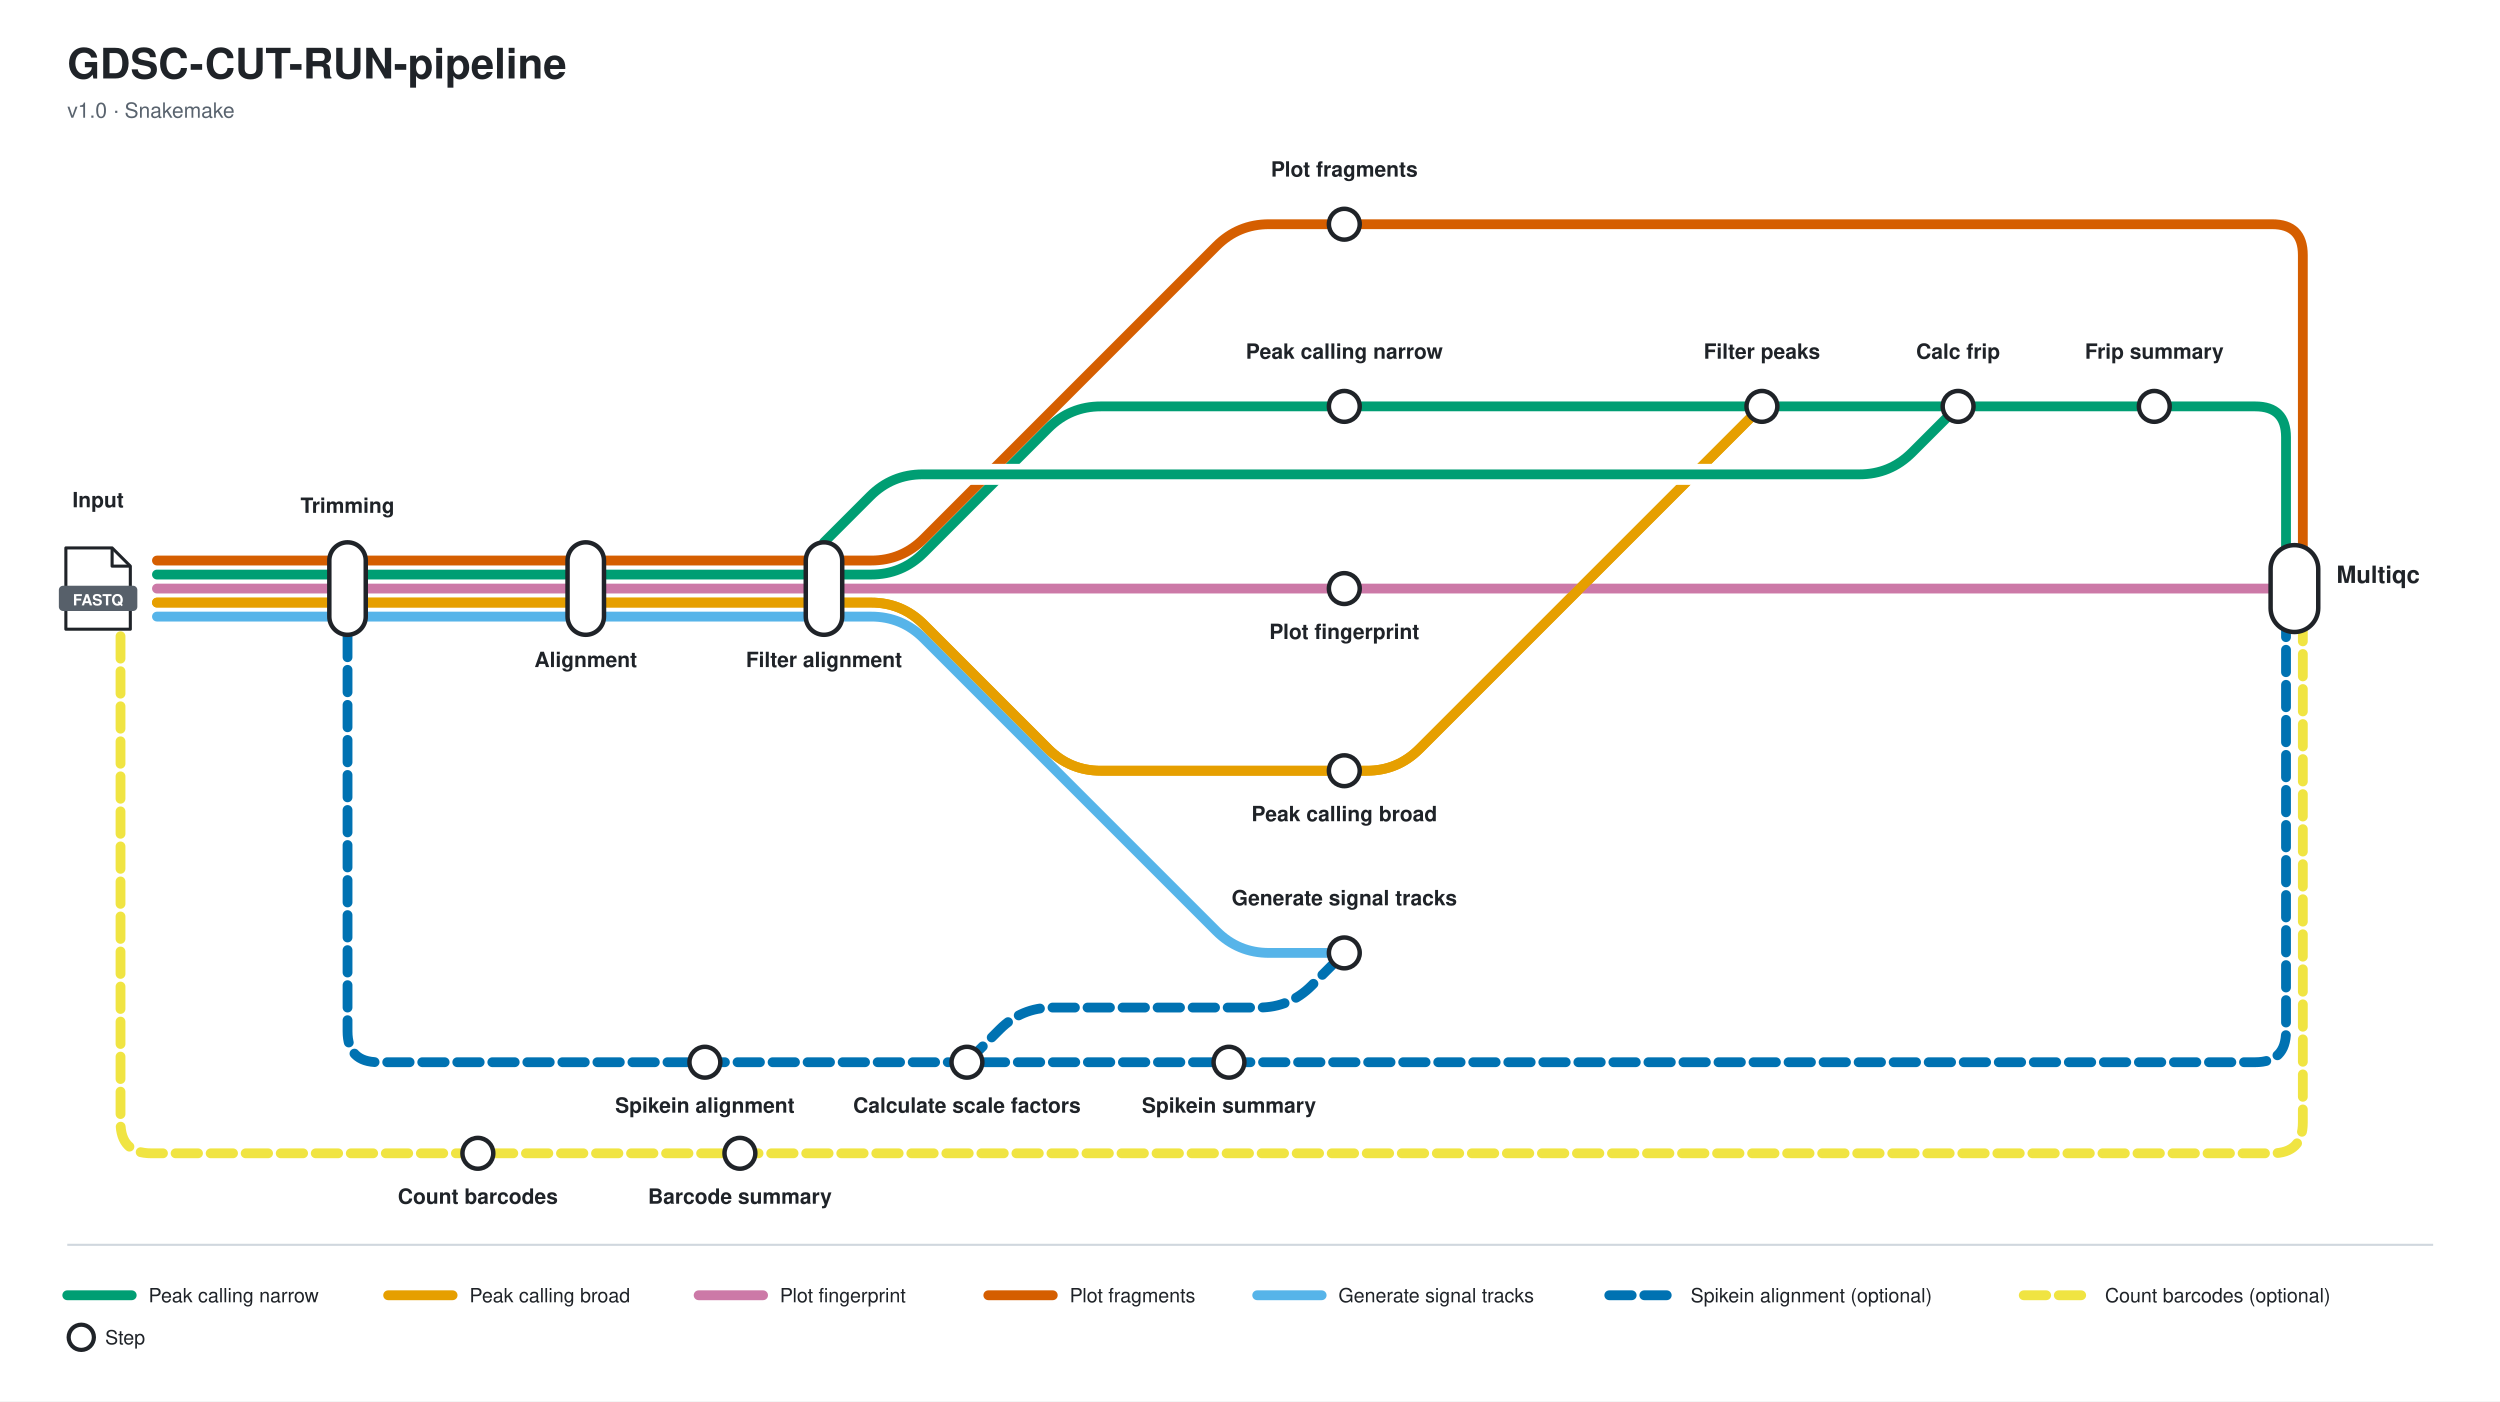
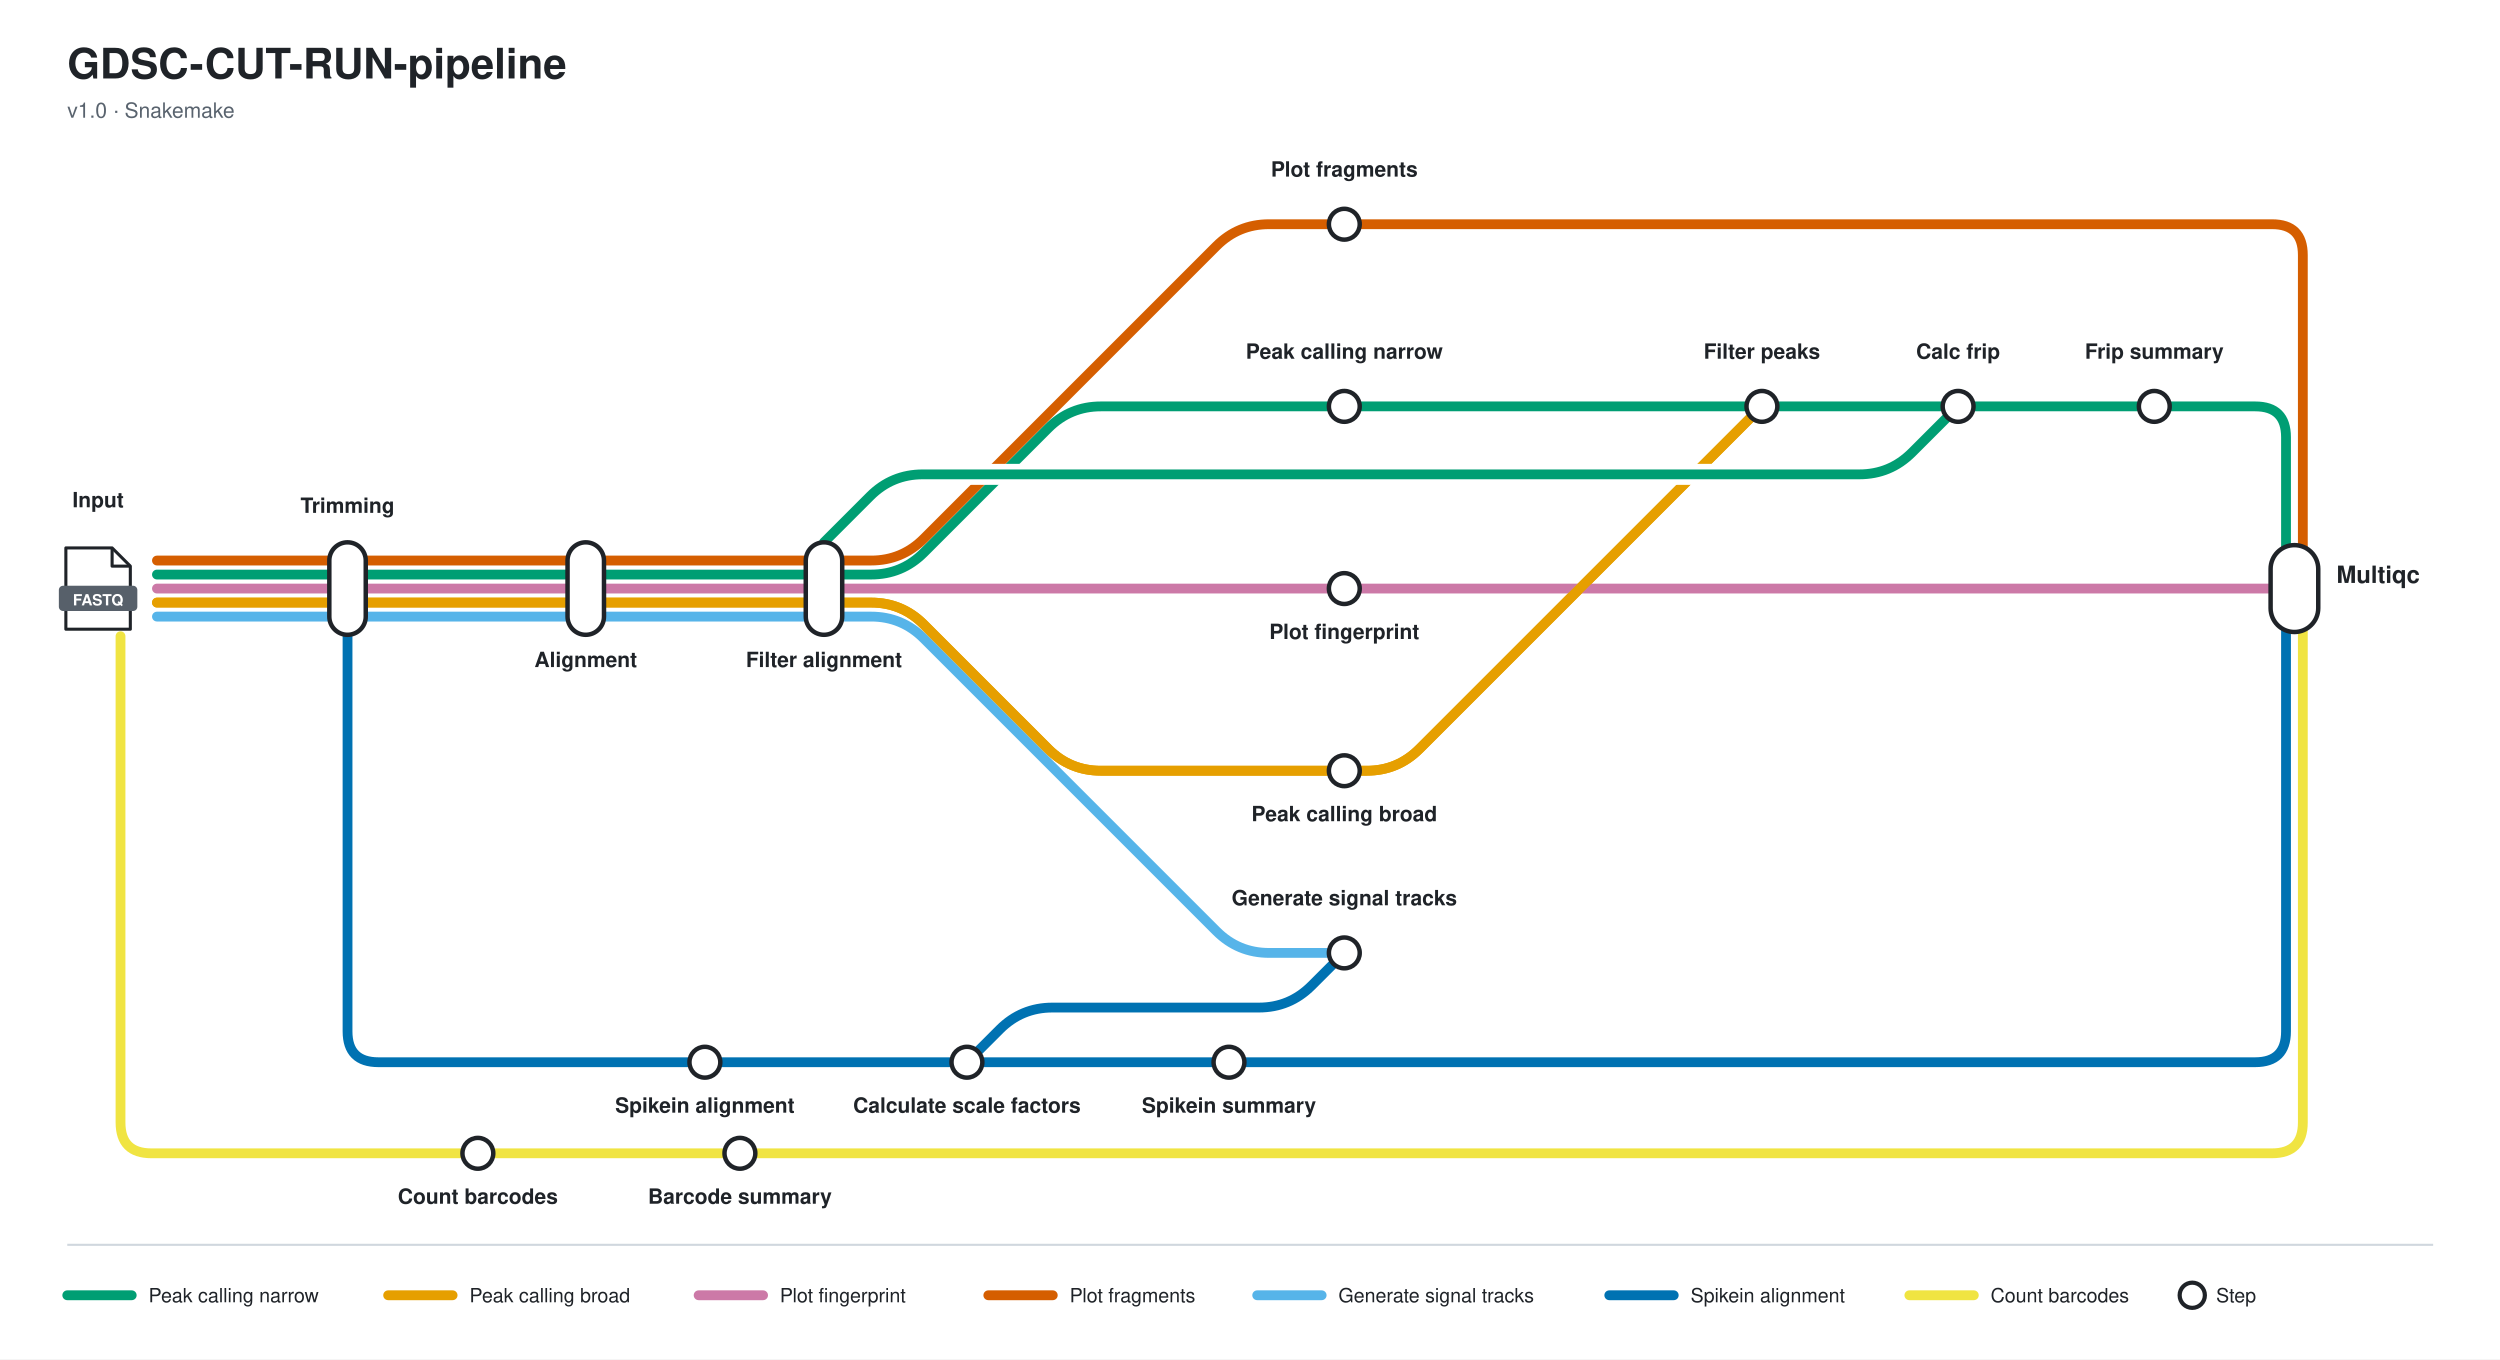
- <svg xmlns="http://www.w3.org/2000/svg" viewBox="0 0 1784 1000" width="1784" height="1000">
-   <rect width="1784" height="1000" fill="#ffffff" />
+ <svg xmlns="http://www.w3.org/2000/svg" viewBox="0 0 1784 970" width="1784" height="970">
+   <rect width="1784" height="970" fill="#ffffff" />
  <text x="48.0" y="56.0" font-family="'Helvetica Neue', Helvetica, Arial, sans-serif" font-size="30" font-weight="700" fill="#1f2328" text-anchor="start">GDSC-CUT-RUN-pipeline</text>
  <text x="48.0" y="84.0" font-family="'Helvetica Neue', Helvetica, Arial, sans-serif" font-size="15" font-weight="400" fill="#59636e" text-anchor="start">v1.0  ·  Snakemake</text>
-   <path d="M248.0,453.0 L248.0,736.0 Q248.0,758.0 270.0,758.0 L1609.3,758.0 Q1631.3,758.0 1631.3,736.0 L1631.3,446.0" fill="none" stroke="#0072B2" stroke-width="7" stroke-linecap="round" stroke-linejoin="round" stroke-dasharray="16 9" />
-   <path d="M86.0,454.0 L86.0,801.0 Q86.0,823.0 108.0,823.0 L1621.3,823.0 Q1643.3,823.0 1643.3,801.0 L1643.3,446.0" fill="none" stroke="#F0E442" stroke-width="7" stroke-linecap="round" stroke-linejoin="round" stroke-dasharray="16 9" />
+   <path d="M248.0,453.0 L248.0,736.0 Q248.0,758.0 270.0,758.0 L1609.3,758.0 Q1631.3,758.0 1631.3,736.0 L1631.3,446.0" fill="none" stroke="#0072B2" stroke-width="7" stroke-linecap="round" stroke-linejoin="round" />
+   <path d="M86.0,454.0 L86.0,801.0 Q86.0,823.0 108.0,823.0 L1621.3,823.0 Q1643.3,823.0 1643.3,801.0 L1643.3,446.0" fill="none" stroke="#F0E442" stroke-width="7" stroke-linecap="round" stroke-linejoin="round" />
  <path d="M112.0,440.0 L621.6,440.0 Q643.6,440.0 659.2,455.6 L868.0,664.4 Q883.6,680.0 905.6,680.0 L959.3,680.0" fill="none" stroke="#56B4E9" stroke-width="7" stroke-linecap="round" stroke-linejoin="round" />
  <path d="M112.0,430.0 L621.6,430.0 Q643.6,430.0 659.2,445.6 L748.0,534.4 Q763.6,550.0 785.6,550.0 L975.3,550.0 Q997.3,550.0 1012.9,534.4 L1249.3,298.0" fill="none" stroke="#E69F00" stroke-width="7" stroke-linecap="round" stroke-linejoin="round" />
  <path d="M112.0,420.0 L621.6,420.0 Q643.6,420.0 665.6,420.0 L1624.3,420.0" fill="none" stroke="#CC79A7" stroke-width="7" stroke-linecap="round" stroke-linejoin="round" />
  <path d="M112.0,410.0 L621.6,410.0 Q643.6,410.0 659.2,394.4 L748.0,305.6 Q763.6,290.0 785.6,290.0 L1609.3,290.0 Q1631.3,290.0 1631.3,312.0 L1631.3,394.0" fill="none" stroke="#009E73" stroke-width="7" stroke-linecap="round" stroke-linejoin="round" />
  <path d="M112.0,400.0 L621.6,400.0 Q643.6,400.0 659.2,384.4 L868.0,175.6 Q883.6,160.0 905.6,160.0 L1621.3,160.0 Q1643.3,160.0 1643.3,182.0 L1643.3,394.0" fill="none" stroke="#D55E00" stroke-width="7" stroke-linecap="round" stroke-linejoin="round" />
  <path d="M112.0,430.0 L621.6,430.0 Q643.6,430.0 659.2,445.6 L748.0,534.4 Q763.6,550.0 785.6,550.0 L975.3,550.0 Q997.3,550.0 1012.9,534.4 L1249.3,298.0" fill="none" stroke="#E69F00" stroke-width="7" stroke-linecap="round" stroke-linejoin="round" />
  <path d="M600.7,374.3 L620.9,354.1 Q636.5,338.5 658.5,338.5 L1326.8,338.5 Q1348.8,338.5 1364.4,322.9 L1384.6,302.7" fill="none" stroke="#ffffff" stroke-width="15" stroke-linecap="round" stroke-linejoin="round" />
  <path d="M588.0,387.0 L620.9,354.1 Q636.5,338.5 658.5,338.5 L1326.8,338.5 Q1348.8,338.5 1364.4,322.9 L1397.3,290.0" fill="none" stroke="#009E73" stroke-width="7" stroke-linecap="round" stroke-linejoin="round" />
  <path d="M702.7,745.3 L715.9,732.1 Q729.0,719.0 747.6,719.0 L901.7,719.0 Q920.3,719.0 933.4,705.9 L946.6,692.7" fill="none" stroke="#ffffff" stroke-width="15" stroke-linecap="round" stroke-linejoin="round" />
-   <path d="M690.0,758.0 L713.4,734.6 Q729.0,719.0 751.0,719.0 L898.3,719.0 Q920.3,719.0 935.9,703.4 L959.3,680.0" fill="none" stroke="#0072B2" stroke-width="7" stroke-linecap="round" stroke-linejoin="round" stroke-dasharray="16 9" />
+   <path d="M690.0,758.0 L713.4,734.6 Q729.0,719.0 751.0,719.0 L898.3,719.0 Q920.3,719.0 935.9,703.4 L959.3,680.0" fill="none" stroke="#0072B2" stroke-width="7" stroke-linecap="round" stroke-linejoin="round" />
  <rect x="235.0" y="387.0" width="26" height="66.0" rx="13.0" fill="#ffffff" stroke="#1f2328" stroke-width="3.2" />
  <text x="248.0" y="366.0" font-family="'Helvetica Neue', Helvetica, Arial, sans-serif" font-size="15" font-weight="700" fill="#1f2328" text-anchor="middle">Trimming</text>
  <rect x="405.0" y="387.0" width="26" height="66.0" rx="13.0" fill="#ffffff" stroke="#1f2328" stroke-width="3.2" />
  <text x="418.0" y="476.0" font-family="'Helvetica Neue', Helvetica, Arial, sans-serif" font-size="15" font-weight="700" fill="#1f2328" text-anchor="middle">Alignment</text>
  <rect x="575.0" y="387.0" width="26" height="66.0" rx="13.0" fill="#ffffff" stroke="#1f2328" stroke-width="3.2" />
  <text x="588.0" y="476.0" font-family="'Helvetica Neue', Helvetica, Arial, sans-serif" font-size="15" font-weight="700" fill="#1f2328" text-anchor="middle">Filter alignment</text>
  <circle cx="959.3" cy="290.0" r="11" fill="#ffffff" stroke="#1f2328" stroke-width="3.2" />
  <text x="959.3" y="256.0" font-family="'Helvetica Neue', Helvetica, Arial, sans-serif" font-size="15" font-weight="700" fill="#1f2328" text-anchor="middle">Peak calling narrow</text>
  <circle cx="1257.3" cy="290.0" r="11" fill="#ffffff" stroke="#1f2328" stroke-width="3.2" />
  <text x="1257.3" y="256.0" font-family="'Helvetica Neue', Helvetica, Arial, sans-serif" font-size="15" font-weight="700" fill="#1f2328" text-anchor="middle">Filter peaks</text>
  <circle cx="1397.3" cy="290.0" r="11" fill="#ffffff" stroke="#1f2328" stroke-width="3.2" />
  <text x="1397.3" y="256.0" font-family="'Helvetica Neue', Helvetica, Arial, sans-serif" font-size="15" font-weight="700" fill="#1f2328" text-anchor="middle">Calc frip</text>
  <circle cx="1537.3" cy="290.0" r="11" fill="#ffffff" stroke="#1f2328" stroke-width="3.2" />
  <text x="1537.3" y="256.0" font-family="'Helvetica Neue', Helvetica, Arial, sans-serif" font-size="15" font-weight="700" fill="#1f2328" text-anchor="middle">Frip summary</text>
  <circle cx="959.3" cy="550.0" r="11" fill="#ffffff" stroke="#1f2328" stroke-width="3.2" />
  <text x="959.3" y="586.0" font-family="'Helvetica Neue', Helvetica, Arial, sans-serif" font-size="15" font-weight="700" fill="#1f2328" text-anchor="middle">Peak calling broad</text>
  <circle cx="959.3" cy="420.0" r="11" fill="#ffffff" stroke="#1f2328" stroke-width="3.2" />
  <text x="959.3" y="456.0" font-family="'Helvetica Neue', Helvetica, Arial, sans-serif" font-size="15" font-weight="700" fill="#1f2328" text-anchor="middle">Plot fingerprint</text>
  <circle cx="959.3" cy="160.0" r="11" fill="#ffffff" stroke="#1f2328" stroke-width="3.2" />
  <text x="959.3" y="126.0" font-family="'Helvetica Neue', Helvetica, Arial, sans-serif" font-size="15" font-weight="700" fill="#1f2328" text-anchor="middle">Plot fragments</text>
  <circle cx="959.3" cy="680.0" r="11" fill="#ffffff" stroke="#1f2328" stroke-width="3.2" />
  <text x="959.3" y="646.0" font-family="'Helvetica Neue', Helvetica, Arial, sans-serif" font-size="15" font-weight="700" fill="#1f2328" text-anchor="middle">Generate signal tracks</text>
  <circle cx="503.0" cy="758.0" r="11" fill="#ffffff" stroke="#1f2328" stroke-width="3.2" />
  <text x="503.0" y="794.0" font-family="'Helvetica Neue', Helvetica, Arial, sans-serif" font-size="15" font-weight="700" fill="#1f2328" text-anchor="middle">Spikein alignment</text>
  <circle cx="690.0" cy="758.0" r="11" fill="#ffffff" stroke="#1f2328" stroke-width="3.2" />
  <text x="690.0" y="794.0" font-family="'Helvetica Neue', Helvetica, Arial, sans-serif" font-size="15" font-weight="700" fill="#1f2328" text-anchor="middle">Calculate scale factors</text>
  <circle cx="877.0" cy="758.0" r="11" fill="#ffffff" stroke="#1f2328" stroke-width="3.2" />
  <text x="877.0" y="794.0" font-family="'Helvetica Neue', Helvetica, Arial, sans-serif" font-size="15" font-weight="700" fill="#1f2328" text-anchor="middle">Spikein summary</text>
  <circle cx="341.0" cy="823.0" r="11" fill="#ffffff" stroke="#1f2328" stroke-width="3.2" />
  <text x="341.0" y="859.0" font-family="'Helvetica Neue', Helvetica, Arial, sans-serif" font-size="15" font-weight="700" fill="#1f2328" text-anchor="middle">Count barcodes</text>
  <circle cx="528.0" cy="823.0" r="11" fill="#ffffff" stroke="#1f2328" stroke-width="3.2" />
  <text x="528.0" y="859.0" font-family="'Helvetica Neue', Helvetica, Arial, sans-serif" font-size="15" font-weight="700" fill="#1f2328" text-anchor="middle">Barcode summary</text>
  <rect x="1620.3" y="389.0" width="34" height="62.0" rx="17.0" fill="#ffffff" stroke="#1f2328" stroke-width="3.2" />
  <text x="1667.3" y="416.0" font-family="'Helvetica Neue', Helvetica, Arial, sans-serif" font-size="17" font-weight="700" fill="#1f2328" text-anchor="start">Multiqc</text>
  <path d="M47.0,391.0 H80.0 L93.0,404.0 V449.0 H47.0 Z" fill="#ffffff" stroke="#1f2328" stroke-width="2.2" stroke-linejoin="round" />
  <path d="M80.0,391.0 V404.0 H93.0" fill="none" stroke="#1f2328" stroke-width="2.2" stroke-linejoin="round" />
  <rect x="42.0" y="418.0" width="56.0" height="18" rx="3" fill="#57606a" />
  <text x="70.0" y="432.0" font-family="'Helvetica Neue', Helvetica, Arial, sans-serif" font-size="11" font-weight="700" fill="#ffffff" text-anchor="middle">FASTQ</text>
  <text x="70.0" y="362.0" font-family="'Helvetica Neue', Helvetica, Arial, sans-serif" font-size="15" font-weight="700" fill="#1f2328" text-anchor="middle">Input</text>
  <line x1="48" y1="888.3" x2="1736.3" y2="888.3" stroke="#d0d7de" stroke-width="1.5" />
  <line x1="48" y1="924.3" x2="94" y2="924.3" stroke="#009E73" stroke-width="7" stroke-linecap="round" />
  <text x="106.0" y="929.3" font-family="'Helvetica Neue', Helvetica, Arial, sans-serif" font-size="14" font-weight="400" fill="#1f2328" text-anchor="start">Peak calling narrow</text>
  <line x1="276.98" y1="924.3" x2="322.98" y2="924.3" stroke="#E69F00" stroke-width="7" stroke-linecap="round" />
  <text x="335.0" y="929.3" font-family="'Helvetica Neue', Helvetica, Arial, sans-serif" font-size="14" font-weight="400" fill="#1f2328" text-anchor="start">Peak calling broad</text>
  <line x1="498.54" y1="924.3" x2="544.54" y2="924.3" stroke="#CC79A7" stroke-width="7" stroke-linecap="round" />
  <text x="556.5" y="929.3" font-family="'Helvetica Neue', Helvetica, Arial, sans-serif" font-size="14" font-weight="400" fill="#1f2328" text-anchor="start">Plot fingerprint</text>
  <line x1="705.26" y1="924.3" x2="751.26" y2="924.3" stroke="#D55E00" stroke-width="7" stroke-linecap="round" />
  <text x="763.3" y="929.3" font-family="'Helvetica Neue', Helvetica, Arial, sans-serif" font-size="14" font-weight="400" fill="#1f2328" text-anchor="start">Plot fragments</text>
  <line x1="897.14" y1="924.3" x2="943.14" y2="924.3" stroke="#56B4E9" stroke-width="7" stroke-linecap="round" />
  <text x="955.1" y="929.3" font-family="'Helvetica Neue', Helvetica, Arial, sans-serif" font-size="14" font-weight="400" fill="#1f2328" text-anchor="start">Generate signal tracks</text>
-   <line x1="1148.38" y1="924.3" x2="1194.38" y2="924.3" stroke="#0072B2" stroke-width="7" stroke-linecap="round" stroke-dasharray="16 9" />
-   <text x="1206.4" y="929.3" font-family="'Helvetica Neue', Helvetica, Arial, sans-serif" font-size="14" font-weight="400" fill="#1f2328" text-anchor="start">Spikein alignment (optional)</text>
-   <line x1="1444.14" y1="924.3" x2="1490.14" y2="924.3" stroke="#F0E442" stroke-width="7" stroke-linecap="round" stroke-dasharray="16 9" />
-   <text x="1502.1" y="929.3" font-family="'Helvetica Neue', Helvetica, Arial, sans-serif" font-size="14" font-weight="400" fill="#1f2328" text-anchor="start">Count barcodes (optional)</text>
-   <circle cx="58" cy="954.3" r="9" fill="#ffffff" stroke="#1f2328" stroke-width="3" />
-   <text x="75.0" y="959.3" font-family="'Helvetica Neue', Helvetica, Arial, sans-serif" font-size="14" font-weight="400" fill="#1f2328" text-anchor="start">Step</text>
+   <line x1="1148.38" y1="924.3" x2="1194.38" y2="924.3" stroke="#0072B2" stroke-width="7" stroke-linecap="round" />
+   <text x="1206.4" y="929.3" font-family="'Helvetica Neue', Helvetica, Arial, sans-serif" font-size="14" font-weight="400" fill="#1f2328" text-anchor="start">Spikein alignment</text>
+   <line x1="1362.52" y1="924.3" x2="1408.52" y2="924.3" stroke="#F0E442" stroke-width="7" stroke-linecap="round" />
+   <text x="1420.5" y="929.3" font-family="'Helvetica Neue', Helvetica, Arial, sans-serif" font-size="14" font-weight="400" fill="#1f2328" text-anchor="start">Count barcodes</text>
+   <circle cx="1564.4" cy="924.3" r="9" fill="#ffffff" stroke="#1f2328" stroke-width="3" />
+   <text x="1581.4" y="929.3" font-family="'Helvetica Neue', Helvetica, Arial, sans-serif" font-size="14" font-weight="400" fill="#1f2328" text-anchor="start">Step</text>
</svg>
